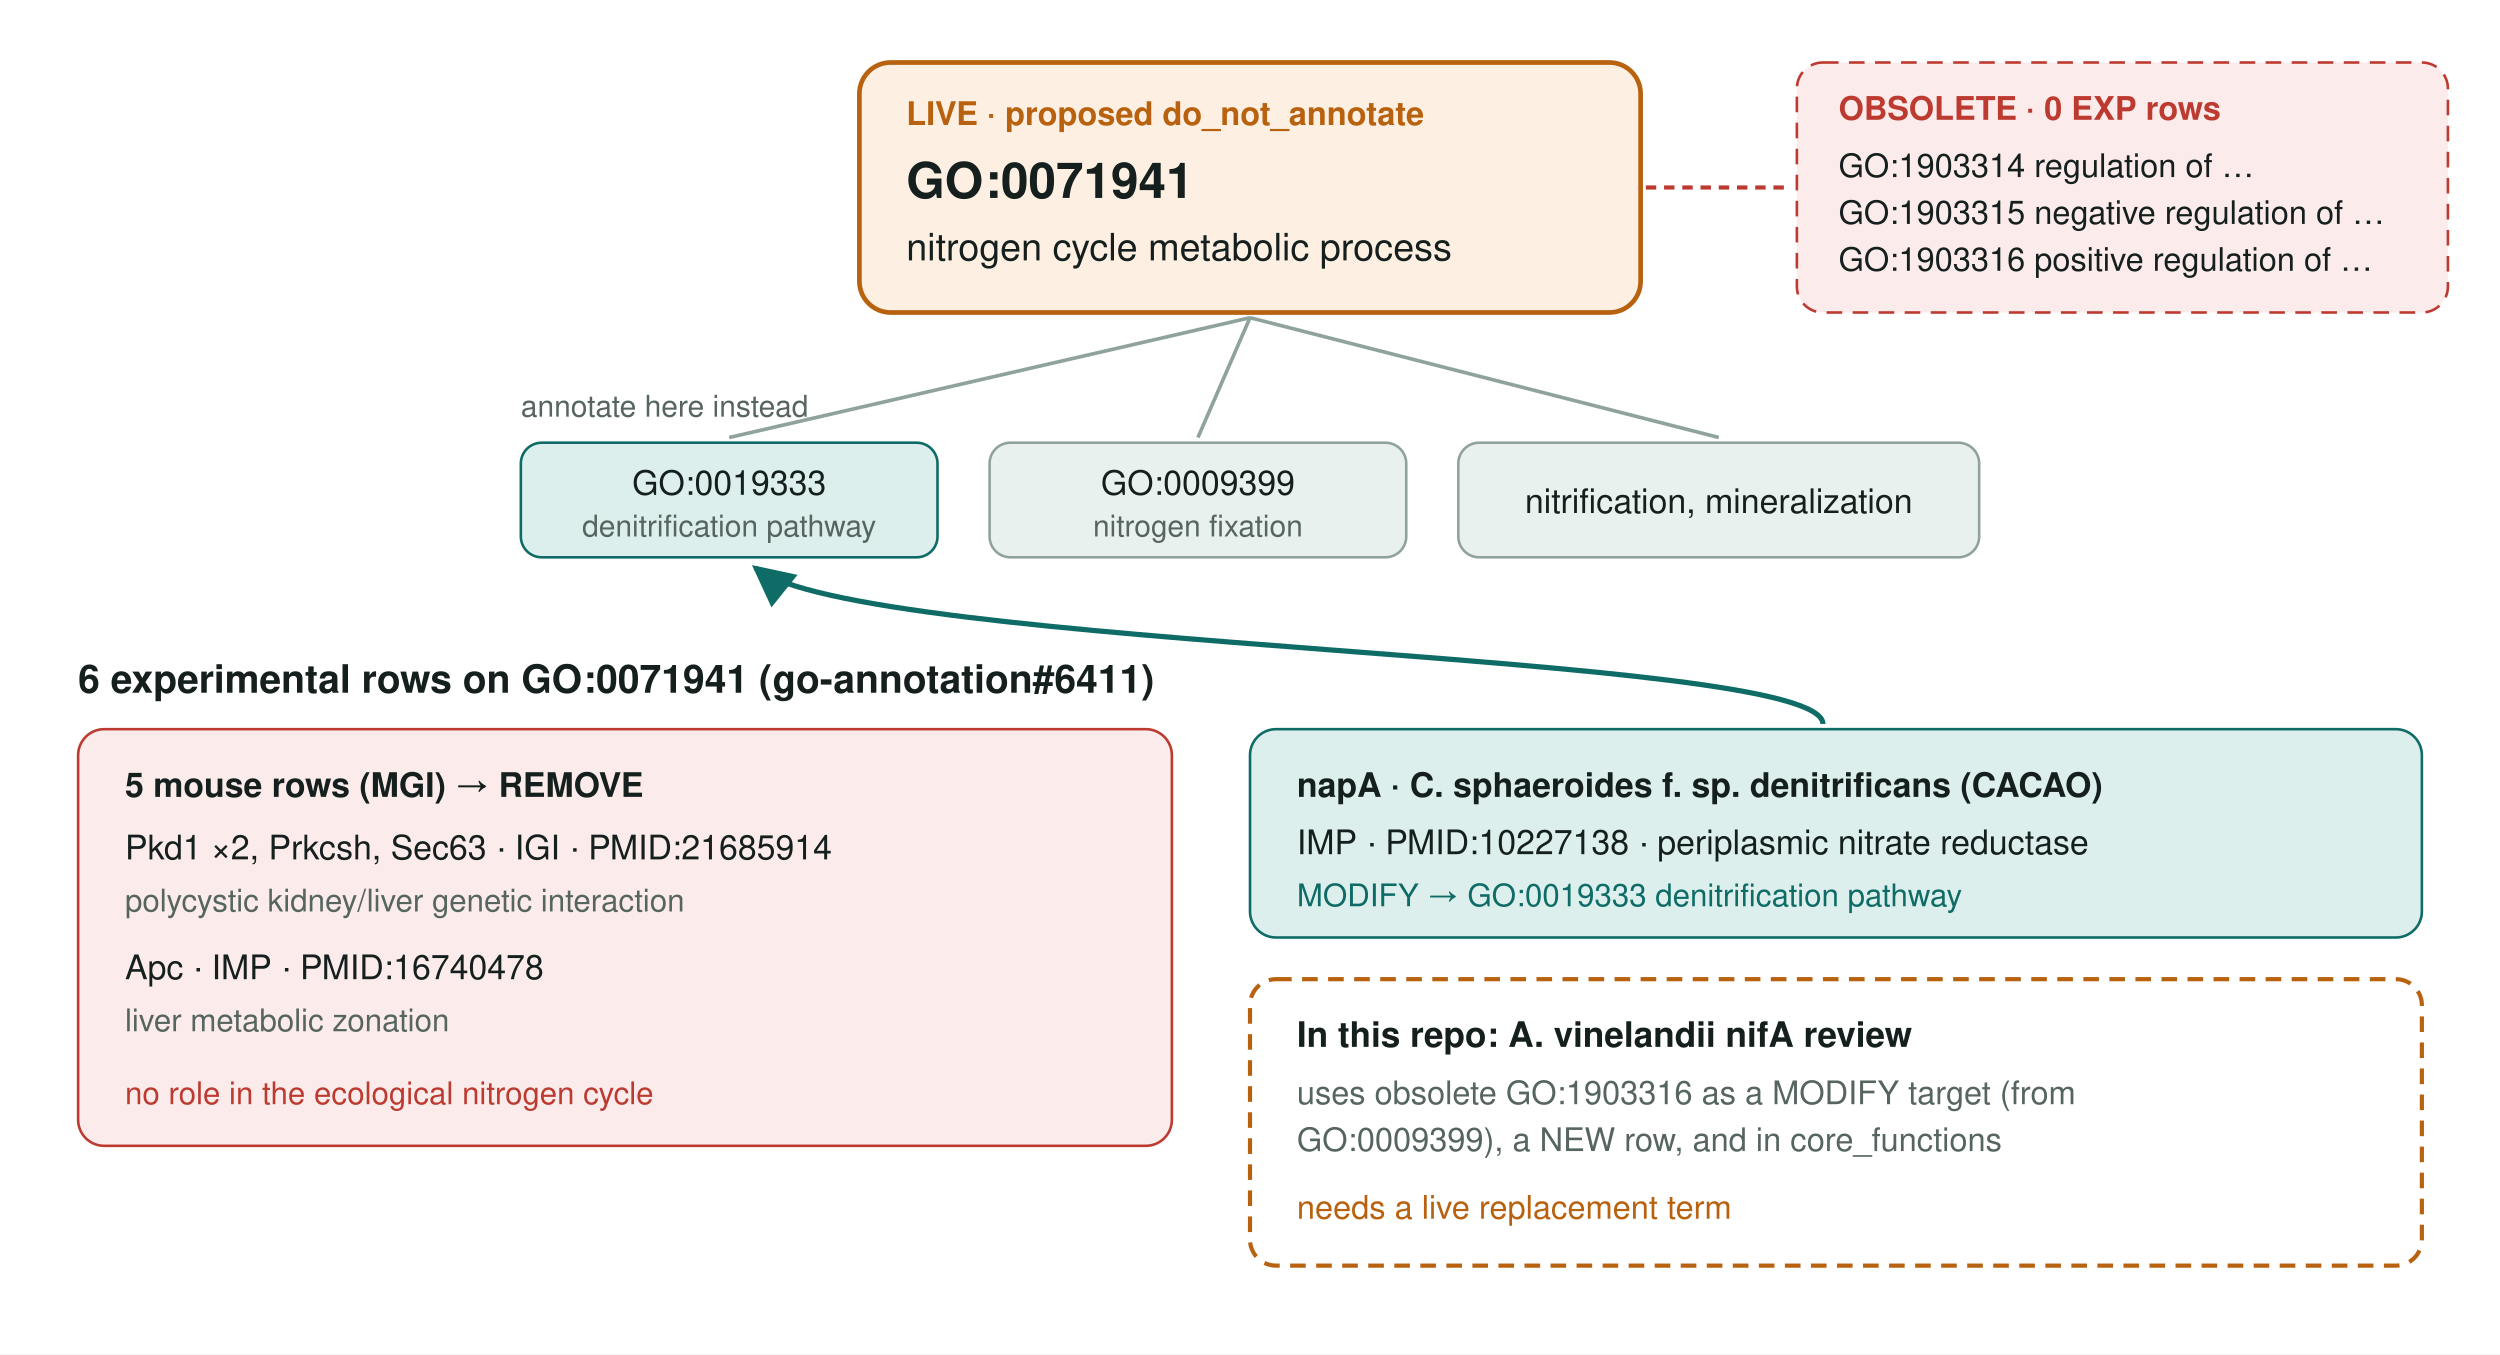
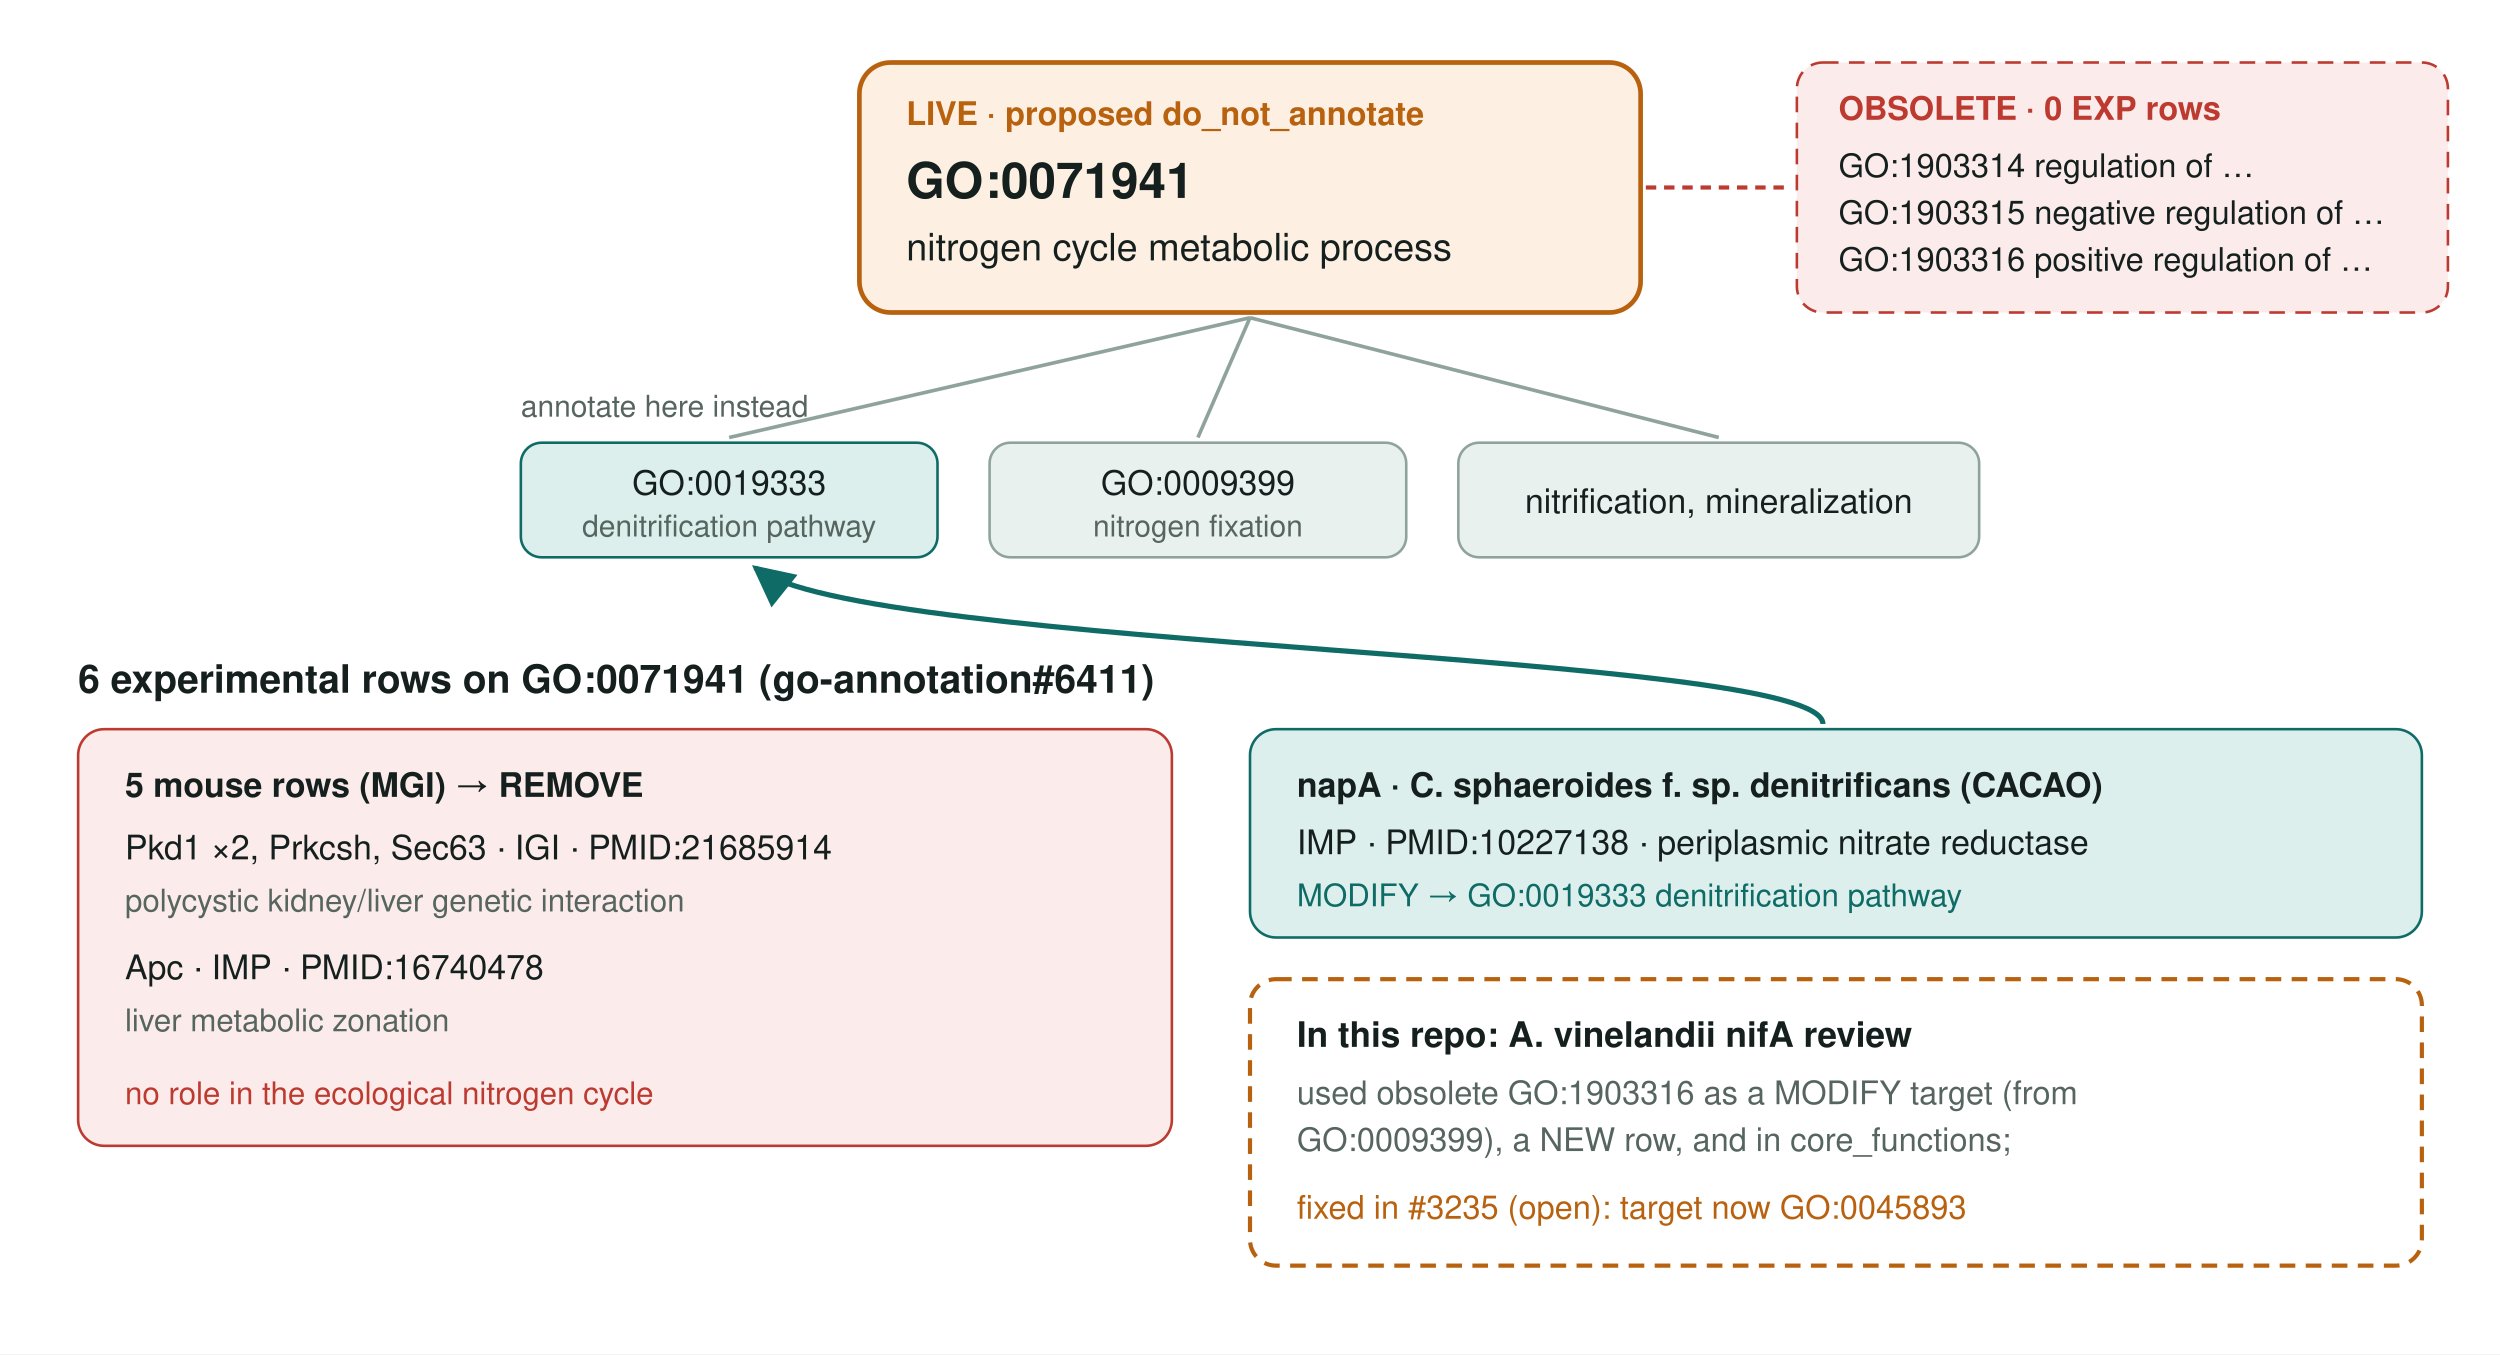
<svg xmlns="http://www.w3.org/2000/svg" viewBox="0 0 960 520" font-family="Helvetica, Arial, sans-serif">
  <defs>
    <marker id="a" viewBox="0 0 10 10" refX="9" refY="5" markerWidth="8" markerHeight="8" orient="auto">
      <path d="M0 0 L10 5 L0 10 z" fill="#0e6b66" />
    </marker>
    <marker id="r" viewBox="0 0 10 10" refX="9" refY="5" markerWidth="8" markerHeight="8" orient="auto">
      <path d="M0 0 L10 5 L0 10 z" fill="#bd3a30" />
    </marker>
  </defs>
  <rect width="960" height="520" fill="#ffffff" />
  <rect x="330" y="24" width="300" height="96" rx="12" fill="#fdf0e3" stroke="#b8620f" stroke-width="1.8" />
  <text x="348" y="48" font-size="12.5" font-weight="600" fill="#b8620f">LIVE · proposed do_not_annotate</text>
  <text x="348" y="76" font-size="19" font-weight="600" fill="#15201e">GO:0071941</text>
  <text x="348" y="100" font-size="14.5" fill="#15201e">nitrogen cycle metabolic process</text>
  <g font-size="12.5">
    <rect x="690" y="24" width="250" height="96" rx="10" fill="#fbeceb" stroke="#bd3a30" stroke-dasharray="6 4" />
    <text x="706" y="46" font-weight="600" fill="#bd3a30">OBSOLETE · 0 EXP rows</text>
    <text x="706" y="68" fill="#15201e">GO:1903314 regulation of …</text>
    <text x="706" y="86" fill="#15201e">GO:1903315 negative regulation of …</text>
    <text x="706" y="104" fill="#15201e">GO:1903316 positive regulation of …</text>
  </g>
  <path d="M632 72 L688 72" stroke="#bd3a30" stroke-width="1.6" stroke-dasharray="4 3" />
  <g font-size="13" fill="#15201e" text-anchor="middle">
    <rect x="200" y="170" width="160" height="44" rx="8" fill="#dcefec" stroke="#0e6b66" />
    <text x="280" y="190">GO:0019333</text>
    <text x="280" y="206" font-size="11.5" fill="#56655f">denitrification pathway</text>
    <rect x="380" y="170" width="160" height="44" rx="8" fill="#e8f1ee" stroke="#8fa39c" />
    <text x="460" y="190">GO:0009399</text>
    <text x="460" y="206" font-size="11.5" fill="#56655f">nitrogen fixation</text>
    <rect x="560" y="170" width="200" height="44" rx="8" fill="#e8f1ee" stroke="#8fa39c" />
    <text x="660" y="197">nitrification, mineralization</text>
  </g>
  <path d="M480 122 L280 168 M480 122 L460 168 M480 122 L660 168" stroke="#8fa39c" stroke-width="1.4" />
  <text x="200" y="160" font-size="11.5" fill="#56655f">annotate here instead</text>
  <text x="30" y="266" font-size="15" font-weight="600" fill="#15201e">6 experimental rows on GO:0071941 (go-annotation#6411)</text>
  <g font-size="13" fill="#15201e">
    <rect x="30" y="280" width="420" height="160" rx="10" fill="#fbeceb" stroke="#bd3a30" />
    <text x="48" y="306" font-weight="600">5 mouse rows (MGI) → REMOVE</text>
    <text x="48" y="330">Pkd1 ×2, Prkcsh, Sec63 · IGI · PMID:21685914</text>
    <text x="48" y="350" font-size="12" fill="#56655f">polycystic kidney/liver genetic interaction</text>
    <text x="48" y="376">Apc · IMP · PMID:16740478</text>
    <text x="48" y="396" font-size="12" fill="#56655f">liver metabolic zonation</text>
    <text x="48" y="424" font-size="12" fill="#bd3a30">no role in the ecological nitrogen cycle</text>
    <rect x="480" y="280" width="450" height="80" rx="10" fill="#dcefec" stroke="#0e6b66" />
    <text x="498" y="306" font-weight="600">napA · C. sphaeroides f. sp. denitrificans (CACAO)</text>
    <text x="498" y="328">IMP · PMID:10227138 · periplasmic nitrate reductase</text>
    <text x="498" y="348" font-size="12" fill="#0e6b66">MODIFY → GO:0019333 denitrification pathway</text>
  </g>
  <path d="M700 278 C 700 250, 330 250, 290 218" stroke="#0e6b66" stroke-width="2" fill="none" marker-end="url(#a)" />
  <rect x="480" y="376" width="450" height="110" rx="10" fill="#ffffff" stroke="#b8620f" stroke-width="1.6" stroke-dasharray="6 4" />
  <text x="498" y="402" font-size="13.5" font-weight="600" fill="#15201e">In this repo: A. vinelandii nifA review</text>
-   <text x="498" y="424" font-size="12.5" fill="#56655f">uses obsolete GO:1903316 as a MODIFY target (from</text>
-   <text x="498" y="442" font-size="12.5" fill="#56655f">GO:0009399), a NEW row, and in core_functions</text>
-   <text x="498" y="468" font-size="12.5" fill="#b8620f">needs a live replacement term</text>
+   <text x="498" y="424" font-size="12.5" fill="#56655f">used obsolete GO:1903316 as a MODIFY target (from</text>
+   <text x="498" y="442" font-size="12.5" fill="#56655f">GO:0009399), a NEW row, and in core_functions;</text>
+   <text x="498" y="468" font-size="12.5" fill="#b8620f">fixed in #3235 (open): target now GO:0045893</text>
</svg>
